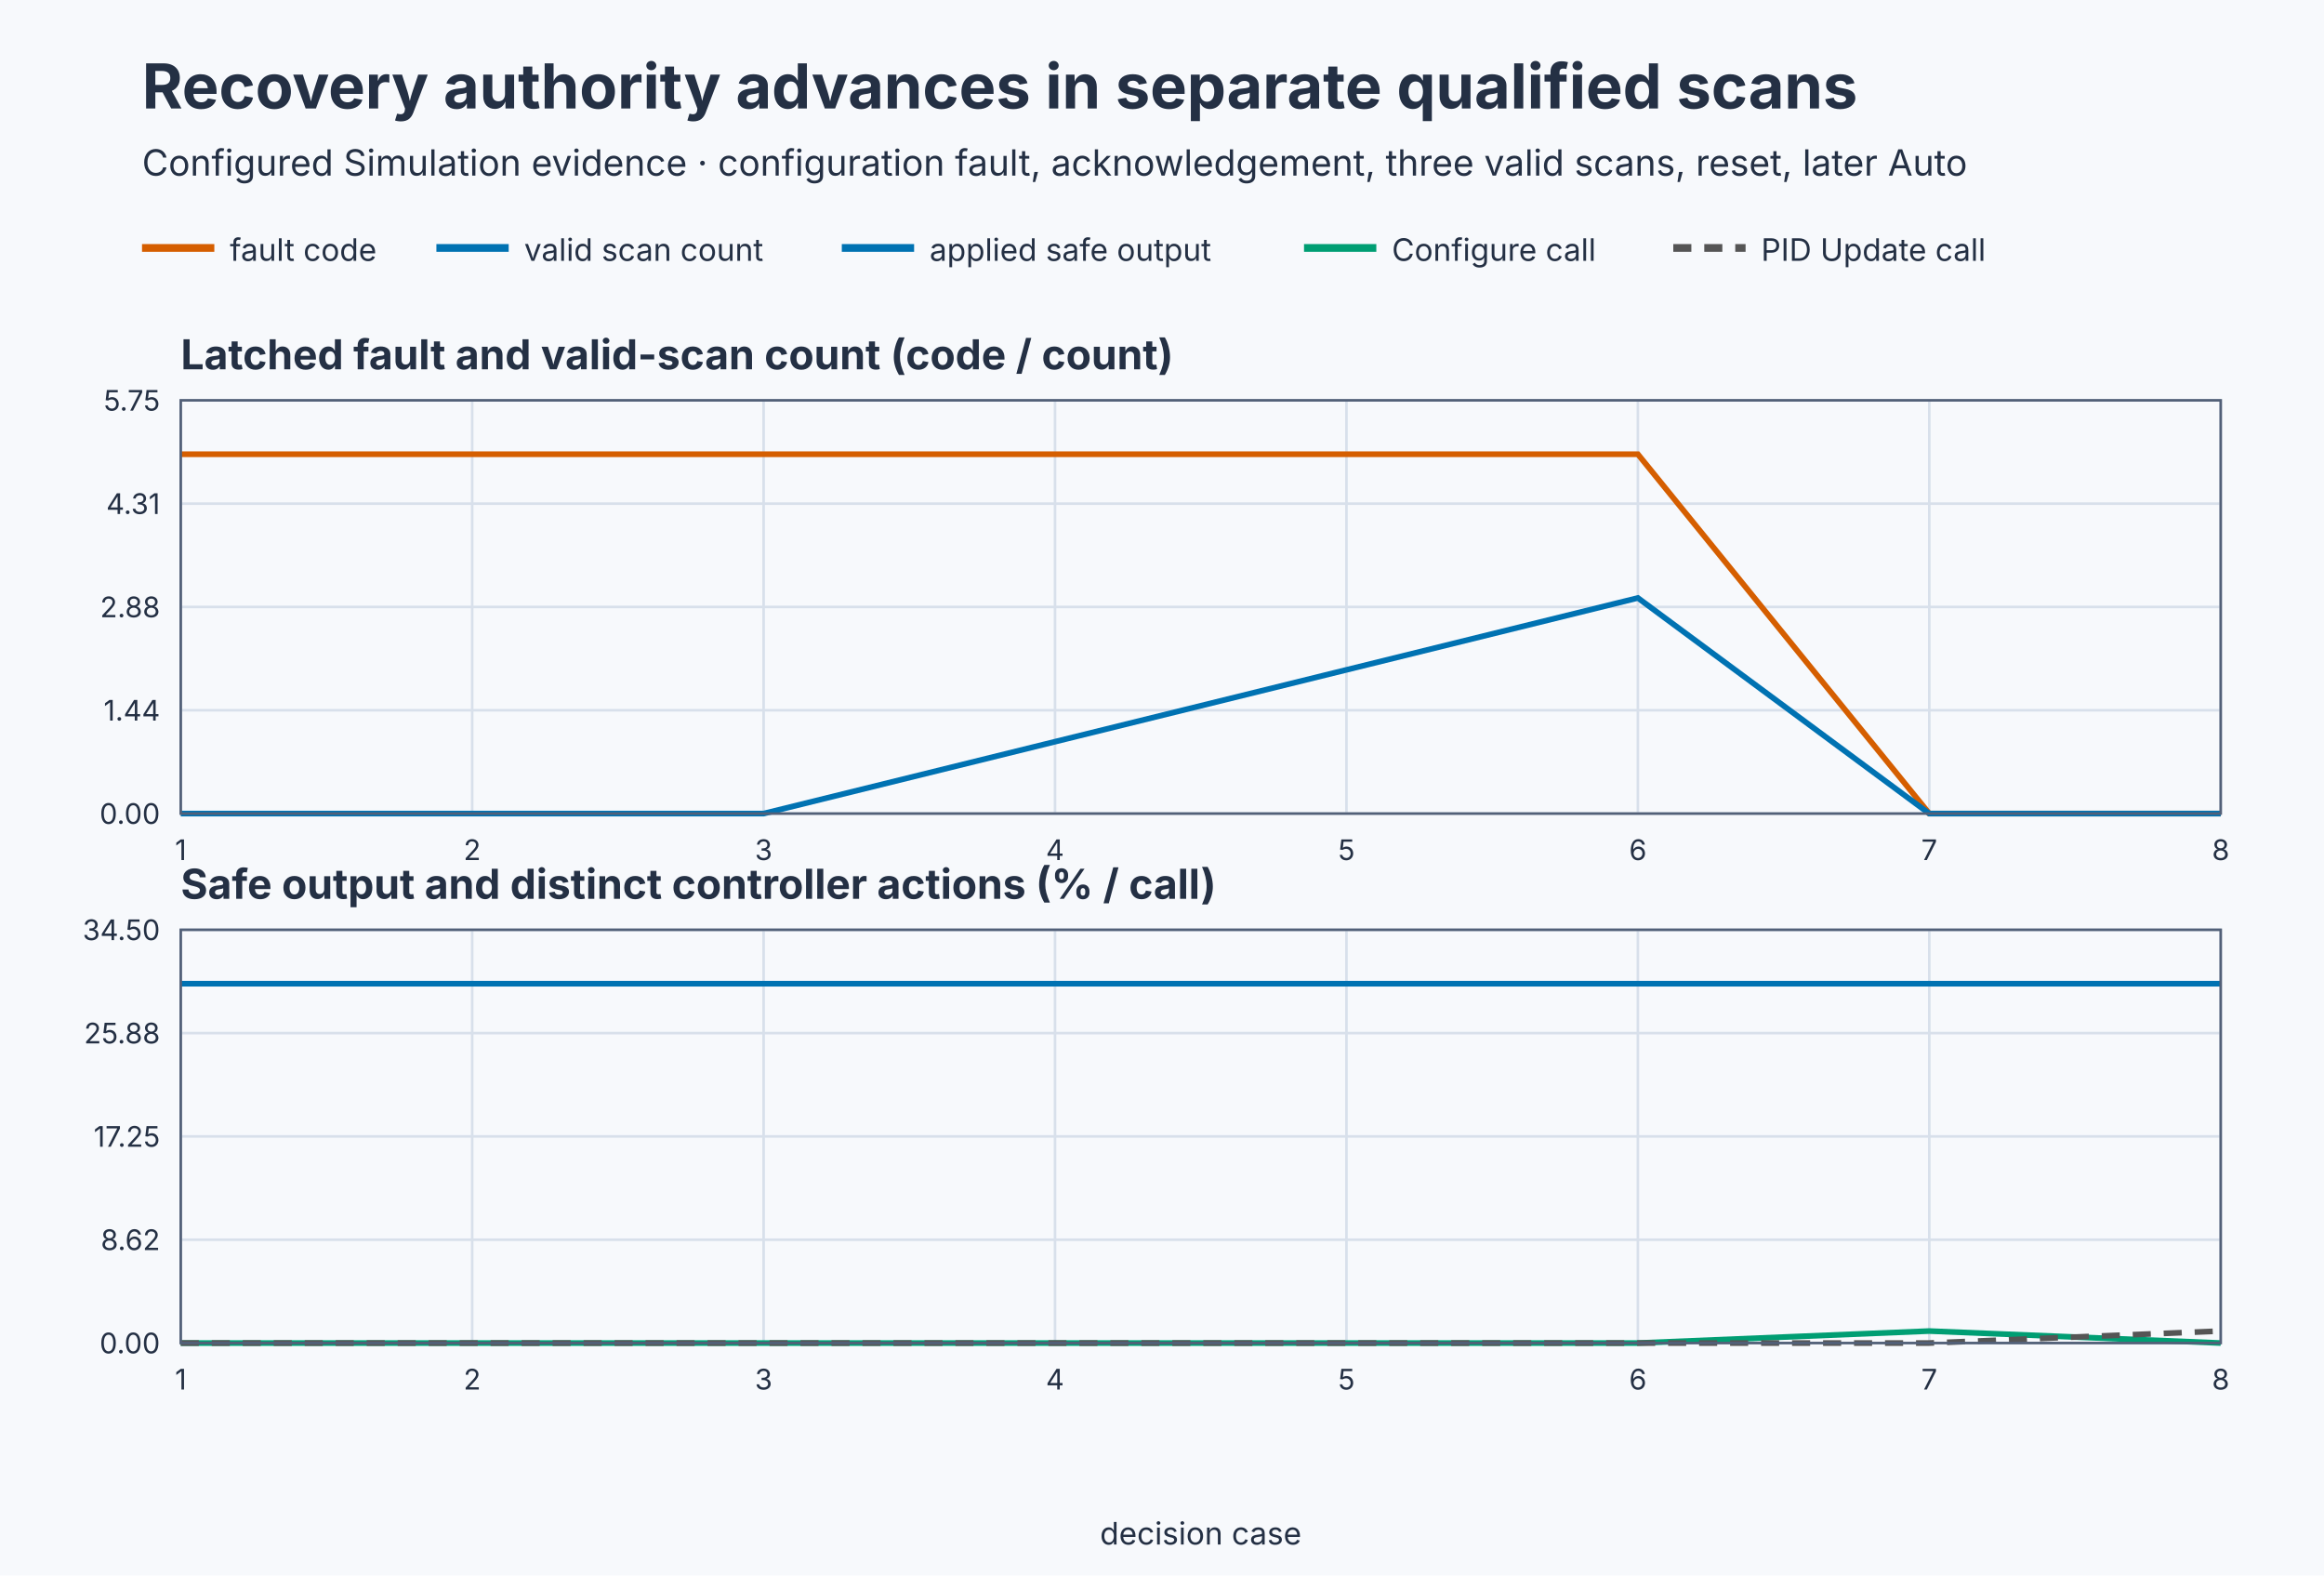
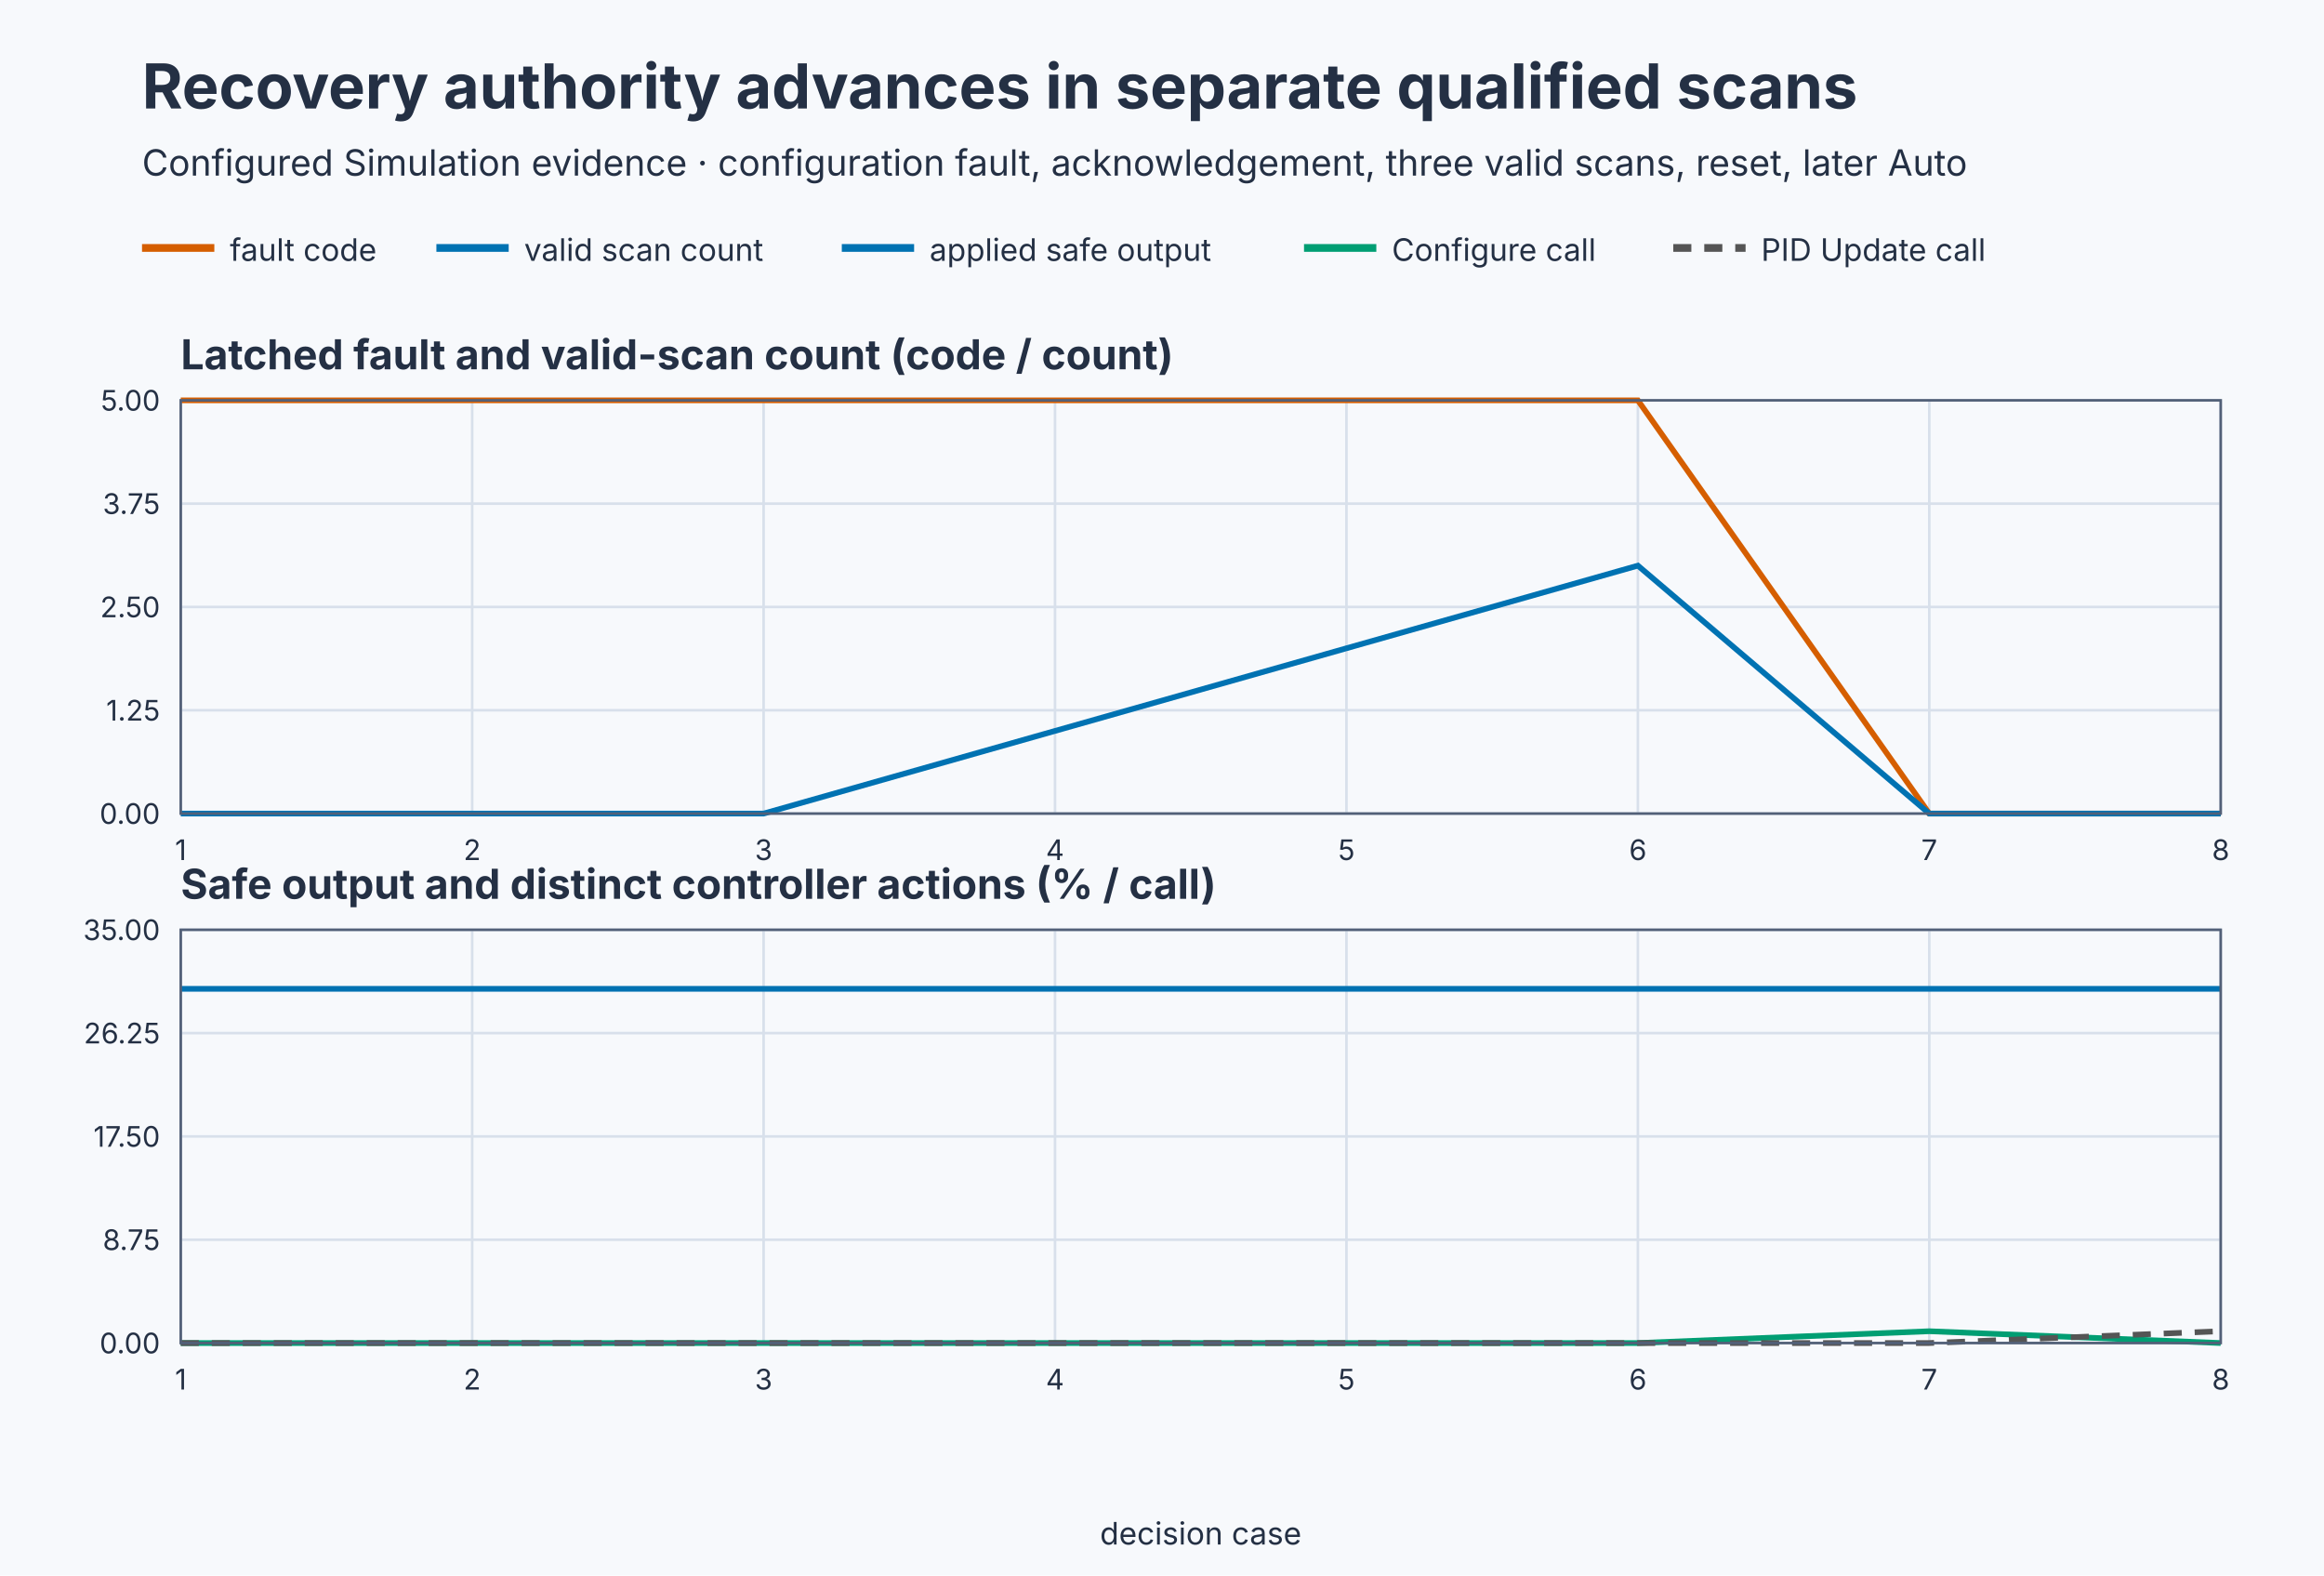
<svg xmlns="http://www.w3.org/2000/svg" role="img" aria-labelledby="title desc" viewBox="0 0 900 610">
  <rect width="900" height="610" fill="#f7f9fc" />
  <style>text{font-family:system-ui,-apple-system,sans-serif;fill:#243044} .axis{stroke:#526078;stroke-width:1} .grid{stroke:#d8e0eb;stroke-width:1} .marker{stroke:#b43c32;stroke-width:1.5;stroke-dasharray:4 4}</style>
-   <text x="55.00" y="42.00" font-size="24" text-anchor="start" font-weight="700">Recovery authority advances in separate qualified scans</text>
-   <text x="55.00" y="68.00" font-size="14" text-anchor="start">Configured Simulation evidence · configuration fault, acknowledgement, three valid scans, reset, later Auto</text>
-   <line x1="55.0" y1="96.0" x2="83.0" y2="96.0" stroke="#d55e00" stroke-width="3" />
-   <text x="89.00" y="101.00" font-size="12" text-anchor="start">fault code</text>
-   <line x1="169.0" y1="96.0" x2="197.0" y2="96.0" stroke="#0072b2" stroke-width="3" />
-   <text x="203.00" y="101.00" font-size="12" text-anchor="start">valid scan count</text>
-   <line x1="326.0" y1="96.0" x2="354.0" y2="96.0" stroke="#0072b2" stroke-width="3" />
-   <text x="360.00" y="101.00" font-size="12" text-anchor="start">applied safe output</text>
-   <line x1="505.0" y1="96.0" x2="533.0" y2="96.0" stroke="#009e73" stroke-width="3" />
-   <text x="539.00" y="101.00" font-size="12" text-anchor="start">Configure call</text>
-   <line x1="648.0" y1="96.0" x2="676.0" y2="96.0" stroke="#555555" stroke-width="3" stroke-dasharray="7 5" />
-   <text x="682.00" y="101.00" font-size="12" text-anchor="start">PID Update call</text>
-   <text x="70.00" y="143.00" font-size="16" text-anchor="start" font-weight="700">Latched fault and valid-scan count (code / count)</text>
-   <line class="grid" x1="70.0" y1="155.00" x2="860.0" y2="155.00" />
-   <text x="62.00" y="159.00" font-size="11" text-anchor="end">5.75</text>
-   <line class="grid" x1="70.0" y1="195.00" x2="860.0" y2="195.00" />
-   <text x="62.00" y="199.00" font-size="11" text-anchor="end">4.31</text>
-   <line class="grid" x1="70.0" y1="235.00" x2="860.0" y2="235.00" />
-   <text x="62.00" y="239.00" font-size="11" text-anchor="end">2.88</text>
-   <line class="grid" x1="70.0" y1="275.00" x2="860.0" y2="275.00" />
-   <text x="62.00" y="279.00" font-size="11" text-anchor="end">1.44</text>
-   <line class="grid" x1="70.0" y1="315.00" x2="860.0" y2="315.00" />
-   <text x="62.00" y="319.00" font-size="11" text-anchor="end">0.00</text>
-   <line class="grid" x1="70.00" y1="155.0" x2="70.00" y2="315.0" />
-   <text x="70.00" y="333.00" font-size="11" text-anchor="middle">1</text>
-   <line class="grid" x1="182.86" y1="155.0" x2="182.86" y2="315.0" />
-   <text x="182.86" y="333.00" font-size="11" text-anchor="middle">2</text>
-   <line class="grid" x1="295.71" y1="155.0" x2="295.71" y2="315.0" />
-   <text x="295.71" y="333.00" font-size="11" text-anchor="middle">3</text>
-   <line class="grid" x1="408.57" y1="155.0" x2="408.57" y2="315.0" />
-   <text x="408.57" y="333.00" font-size="11" text-anchor="middle">4</text>
-   <line class="grid" x1="521.43" y1="155.0" x2="521.43" y2="315.0" />
-   <text x="521.43" y="333.00" font-size="11" text-anchor="middle">5</text>
-   <line class="grid" x1="634.29" y1="155.0" x2="634.29" y2="315.0" />
-   <text x="634.29" y="333.00" font-size="11" text-anchor="middle">6</text>
-   <line class="grid" x1="747.14" y1="155.0" x2="747.14" y2="315.0" />
-   <text x="747.14" y="333.00" font-size="11" text-anchor="middle">7</text>
-   <line class="grid" x1="860.00" y1="155.0" x2="860.00" y2="315.0" />
-   <text x="860.00" y="333.00" font-size="11" text-anchor="middle">8</text>
-   <polyline fill="none" stroke="#d55e00" stroke-width="2.2" points="70.00,175.87 182.86,175.87 295.71,175.87 408.57,175.87 521.43,175.87 634.29,175.87 747.14,315.00 860.00,315.00" />
-   <polyline fill="none" stroke="#0072b2" stroke-width="2.2" points="70.00,315.00 182.86,315.00 295.71,315.00 408.57,287.17 521.43,259.35 634.29,231.52 747.14,315.00 860.00,315.00" />
-   <rect class="axis" x="70.0" y="155.0" width="790.0" height="160.0" fill="none" />
-   <text x="70.00" y="348.00" font-size="16" text-anchor="start" font-weight="700">Safe output and distinct controller actions (% / call)</text>
-   <line class="grid" x1="70.0" y1="360.00" x2="860.0" y2="360.00" />
-   <text x="62.00" y="364.00" font-size="11" text-anchor="end">34.50</text>
-   <line class="grid" x1="70.0" y1="400.00" x2="860.0" y2="400.00" />
-   <text x="62.00" y="404.00" font-size="11" text-anchor="end">25.88</text>
-   <line class="grid" x1="70.0" y1="440.00" x2="860.0" y2="440.00" />
-   <text x="62.00" y="444.00" font-size="11" text-anchor="end">17.25</text>
-   <line class="grid" x1="70.0" y1="480.00" x2="860.0" y2="480.00" />
-   <text x="62.00" y="484.00" font-size="11" text-anchor="end">8.62</text>
-   <line class="grid" x1="70.0" y1="520.00" x2="860.0" y2="520.00" />
-   <text x="62.00" y="524.00" font-size="11" text-anchor="end">0.00</text>
-   <line class="grid" x1="70.00" y1="360.0" x2="70.00" y2="520.0" />
-   <text x="70.00" y="538.00" font-size="11" text-anchor="middle">1</text>
-   <line class="grid" x1="182.86" y1="360.0" x2="182.86" y2="520.0" />
-   <text x="182.86" y="538.00" font-size="11" text-anchor="middle">2</text>
-   <line class="grid" x1="295.71" y1="360.0" x2="295.71" y2="520.0" />
-   <text x="295.71" y="538.00" font-size="11" text-anchor="middle">3</text>
-   <line class="grid" x1="408.57" y1="360.0" x2="408.57" y2="520.0" />
-   <text x="408.57" y="538.00" font-size="11" text-anchor="middle">4</text>
-   <line class="grid" x1="521.43" y1="360.0" x2="521.43" y2="520.0" />
-   <text x="521.43" y="538.00" font-size="11" text-anchor="middle">5</text>
-   <line class="grid" x1="634.29" y1="360.0" x2="634.29" y2="520.0" />
-   <text x="634.29" y="538.00" font-size="11" text-anchor="middle">6</text>
-   <line class="grid" x1="747.14" y1="360.0" x2="747.14" y2="520.0" />
-   <text x="747.14" y="538.00" font-size="11" text-anchor="middle">7</text>
-   <line class="grid" x1="860.00" y1="360.0" x2="860.00" y2="520.0" />
-   <text x="860.00" y="538.00" font-size="11" text-anchor="middle">8</text>
-   <polyline fill="none" stroke="#0072b2" stroke-width="2.2" points="70.00,380.87 182.86,380.87 295.71,380.87 408.57,380.87 521.43,380.87 634.29,380.87 747.14,380.87 860.00,380.87" />
-   <polyline fill="none" stroke="#009e73" stroke-width="2.2" points="70.00,520.00 182.86,520.00 295.71,520.00 408.57,520.00 521.43,520.00 634.29,520.00 747.14,515.36 860.00,520.00" />
-   <polyline fill="none" stroke="#555555" stroke-width="2.2" stroke-dasharray="7 5" points="70.00,520.00 182.86,520.00 295.71,520.00 408.57,520.00 521.43,520.00 634.29,520.00 747.14,520.00 860.00,515.36" />
-   <rect class="axis" x="70.0" y="360.0" width="790.0" height="160.0" fill="none" />
-   <text x="465.00" y="598.00" font-size="12" text-anchor="middle">decision case</text>
+   <text x="55" y="42" font-size="24" font-weight="700">Recovery authority advances in separate qualified scans</text>
+   <text x="55" y="68" font-size="14">Configured Simulation evidence · configuration fault, acknowledgement, three valid scans, reset, later Auto</text>
+   <line x1="55" y1="96" x2="83" y2="96" stroke="#d55e00" stroke-width="3" />
+   <text x="89" y="101" font-size="12">fault code</text>
+   <line x1="169" y1="96" x2="197" y2="96" stroke="#0072b2" stroke-width="3" />
+   <text x="203" y="101" font-size="12">valid scan count</text>
+   <line x1="326" y1="96" x2="354" y2="96" stroke="#0072b2" stroke-width="3" />
+   <text x="360" y="101" font-size="12">applied safe output</text>
+   <line x1="505" y1="96" x2="533" y2="96" stroke="#009e73" stroke-width="3" />
+   <text x="539" y="101" font-size="12">Configure call</text>
+   <line x1="648" y1="96" x2="676" y2="96" stroke="#555555" stroke-width="3" stroke-dasharray="7 5" />
+   <text x="682" y="101" font-size="12">PID Update call</text>
+   <text x="70" y="143" font-size="16" font-weight="700">Latched fault and valid-scan count (code / count)</text>
+   <line class="grid" x1="70" y1="155.00" x2="860" y2="155.00" />
+   <text x="62" y="159.00" text-anchor="end" font-size="11">5.00</text>
+   <line class="grid" x1="70" y1="195.00" x2="860" y2="195.00" />
+   <text x="62" y="199.00" text-anchor="end" font-size="11">3.75</text>
+   <line class="grid" x1="70" y1="235.00" x2="860" y2="235.00" />
+   <text x="62" y="239.00" text-anchor="end" font-size="11">2.50</text>
+   <line class="grid" x1="70" y1="275.00" x2="860" y2="275.00" />
+   <text x="62" y="279.00" text-anchor="end" font-size="11">1.25</text>
+   <line class="grid" x1="70" y1="315.00" x2="860" y2="315.00" />
+   <text x="62" y="319.00" text-anchor="end" font-size="11">0.00</text>
+   <line class="grid" x1="70.00" y1="155" x2="70.00" y2="315" />
+   <text x="70.00" y="333" text-anchor="middle" font-size="11">1</text>
+   <line class="grid" x1="182.86" y1="155" x2="182.86" y2="315" />
+   <text x="182.86" y="333" text-anchor="middle" font-size="11">2</text>
+   <line class="grid" x1="295.71" y1="155" x2="295.71" y2="315" />
+   <text x="295.71" y="333" text-anchor="middle" font-size="11">3</text>
+   <line class="grid" x1="408.57" y1="155" x2="408.57" y2="315" />
+   <text x="408.57" y="333" text-anchor="middle" font-size="11">4</text>
+   <line class="grid" x1="521.43" y1="155" x2="521.43" y2="315" />
+   <text x="521.43" y="333" text-anchor="middle" font-size="11">5</text>
+   <line class="grid" x1="634.29" y1="155" x2="634.29" y2="315" />
+   <text x="634.29" y="333" text-anchor="middle" font-size="11">6</text>
+   <line class="grid" x1="747.14" y1="155" x2="747.14" y2="315" />
+   <text x="747.14" y="333" text-anchor="middle" font-size="11">7</text>
+   <line class="grid" x1="860.00" y1="155" x2="860.00" y2="315" />
+   <text x="860.00" y="333" text-anchor="middle" font-size="11">8</text>
+   <polyline fill="none" stroke="#d55e00" stroke-width="2.2" points="70.00,155.00 182.86,155.00 295.71,155.00 408.57,155.00 521.43,155.00 634.29,155.00 747.14,315.00 860.00,315.00" />
+   <polyline fill="none" stroke="#0072b2" stroke-width="2.2" points="70.00,315.00 182.86,315.00 295.71,315.00 408.57,283.00 521.43,251.00 634.29,219.00 747.14,315.00 860.00,315.00" />
+   <rect class="axis" x="70" y="155" width="790" height="160" fill="none" />
+   <text x="70" y="348" font-size="16" font-weight="700">Safe output and distinct controller actions (% / call)</text>
+   <line class="grid" x1="70" y1="360.00" x2="860" y2="360.00" />
+   <text x="62" y="364.00" text-anchor="end" font-size="11">35.00</text>
+   <line class="grid" x1="70" y1="400.00" x2="860" y2="400.00" />
+   <text x="62" y="404.00" text-anchor="end" font-size="11">26.25</text>
+   <line class="grid" x1="70" y1="440.00" x2="860" y2="440.00" />
+   <text x="62" y="444.00" text-anchor="end" font-size="11">17.50</text>
+   <line class="grid" x1="70" y1="480.00" x2="860" y2="480.00" />
+   <text x="62" y="484.00" text-anchor="end" font-size="11">8.75</text>
+   <line class="grid" x1="70" y1="520.00" x2="860" y2="520.00" />
+   <text x="62" y="524.00" text-anchor="end" font-size="11">0.00</text>
+   <line class="grid" x1="70.00" y1="360" x2="70.00" y2="520" />
+   <text x="70.00" y="538" text-anchor="middle" font-size="11">1</text>
+   <line class="grid" x1="182.86" y1="360" x2="182.86" y2="520" />
+   <text x="182.86" y="538" text-anchor="middle" font-size="11">2</text>
+   <line class="grid" x1="295.71" y1="360" x2="295.71" y2="520" />
+   <text x="295.71" y="538" text-anchor="middle" font-size="11">3</text>
+   <line class="grid" x1="408.57" y1="360" x2="408.57" y2="520" />
+   <text x="408.57" y="538" text-anchor="middle" font-size="11">4</text>
+   <line class="grid" x1="521.43" y1="360" x2="521.43" y2="520" />
+   <text x="521.43" y="538" text-anchor="middle" font-size="11">5</text>
+   <line class="grid" x1="634.29" y1="360" x2="634.29" y2="520" />
+   <text x="634.29" y="538" text-anchor="middle" font-size="11">6</text>
+   <line class="grid" x1="747.14" y1="360" x2="747.14" y2="520" />
+   <text x="747.14" y="538" text-anchor="middle" font-size="11">7</text>
+   <line class="grid" x1="860.00" y1="360" x2="860.00" y2="520" />
+   <text x="860.00" y="538" text-anchor="middle" font-size="11">8</text>
+   <polyline fill="none" stroke="#0072b2" stroke-width="2.2" points="70.00,382.86 182.86,382.86 295.71,382.86 408.57,382.86 521.43,382.86 634.29,382.86 747.14,382.86 860.00,382.86" />
+   <polyline fill="none" stroke="#009e73" stroke-width="2.2" points="70.00,520.00 182.86,520.00 295.71,520.00 408.57,520.00 521.43,520.00 634.29,520.00 747.14,515.43 860.00,520.00" />
+   <polyline fill="none" stroke="#555555" stroke-width="2.2" stroke-dasharray="7 5" points="70.00,520.00 182.86,520.00 295.71,520.00 408.57,520.00 521.43,520.00 634.29,520.00 747.14,520.00 860.00,515.43" />
+   <rect class="axis" x="70" y="360" width="790" height="160" fill="none" />
+   <text x="465" y="598" text-anchor="middle" font-size="12">decision case</text>
</svg>
